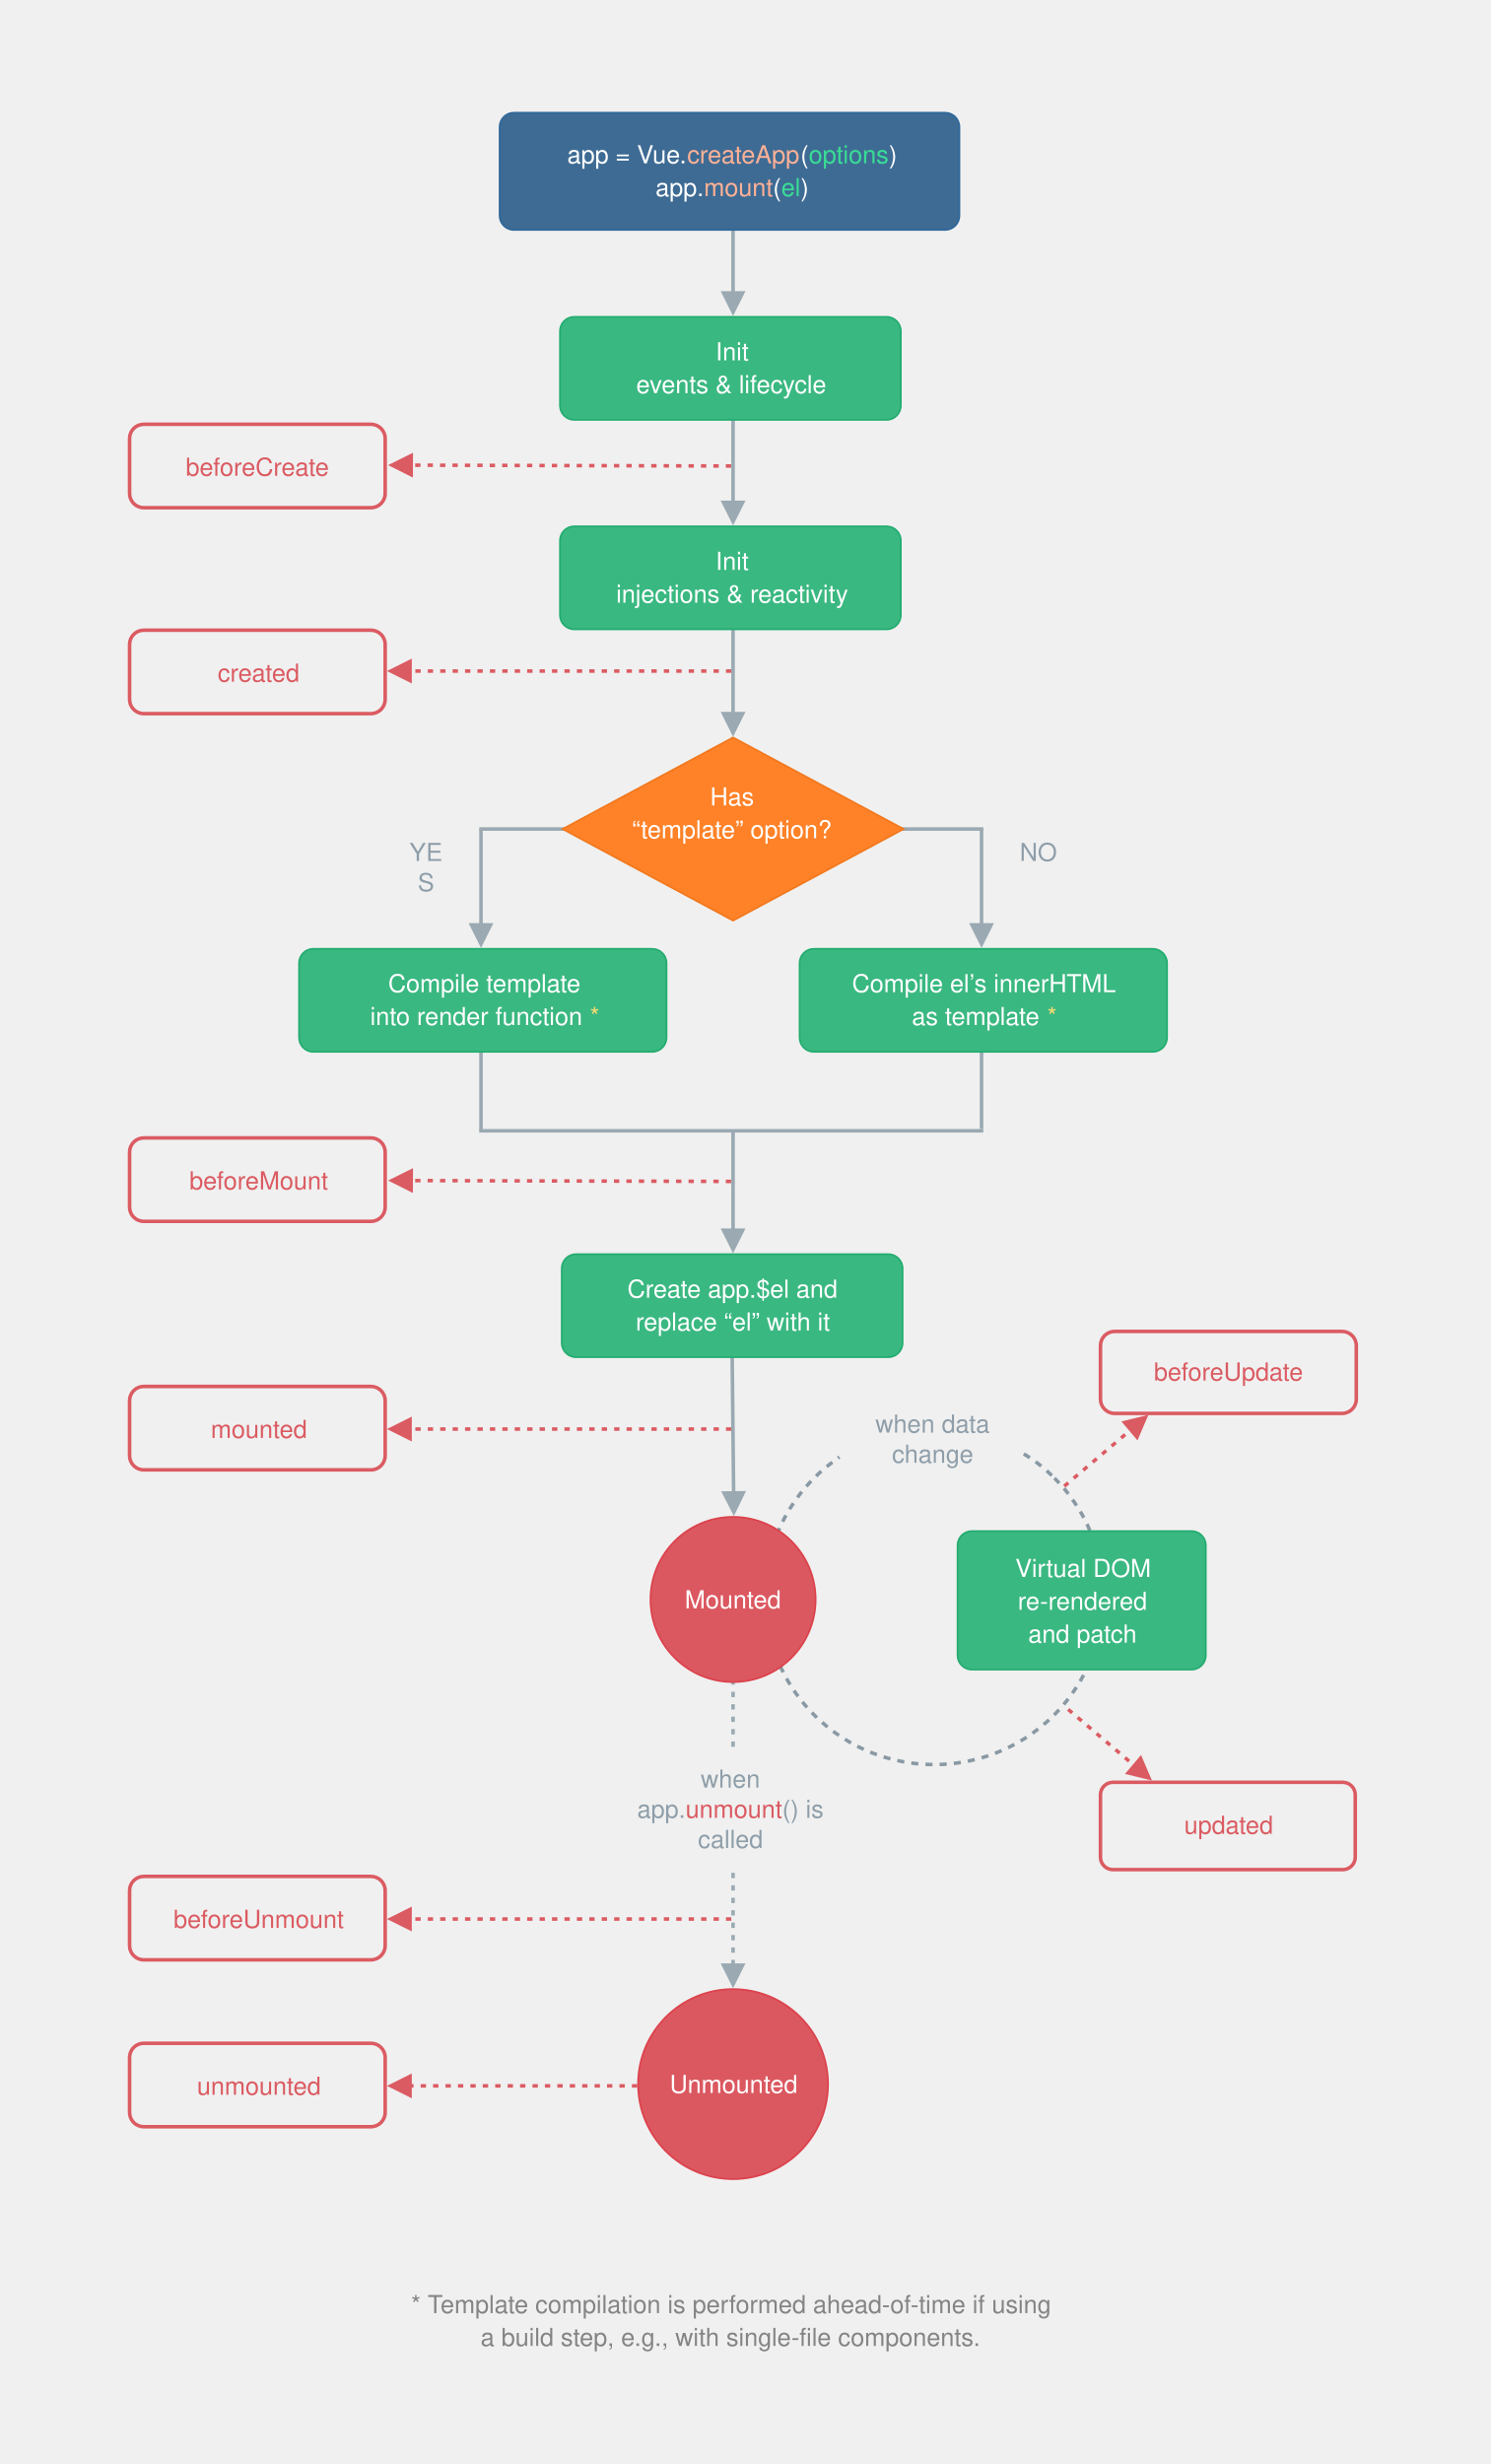
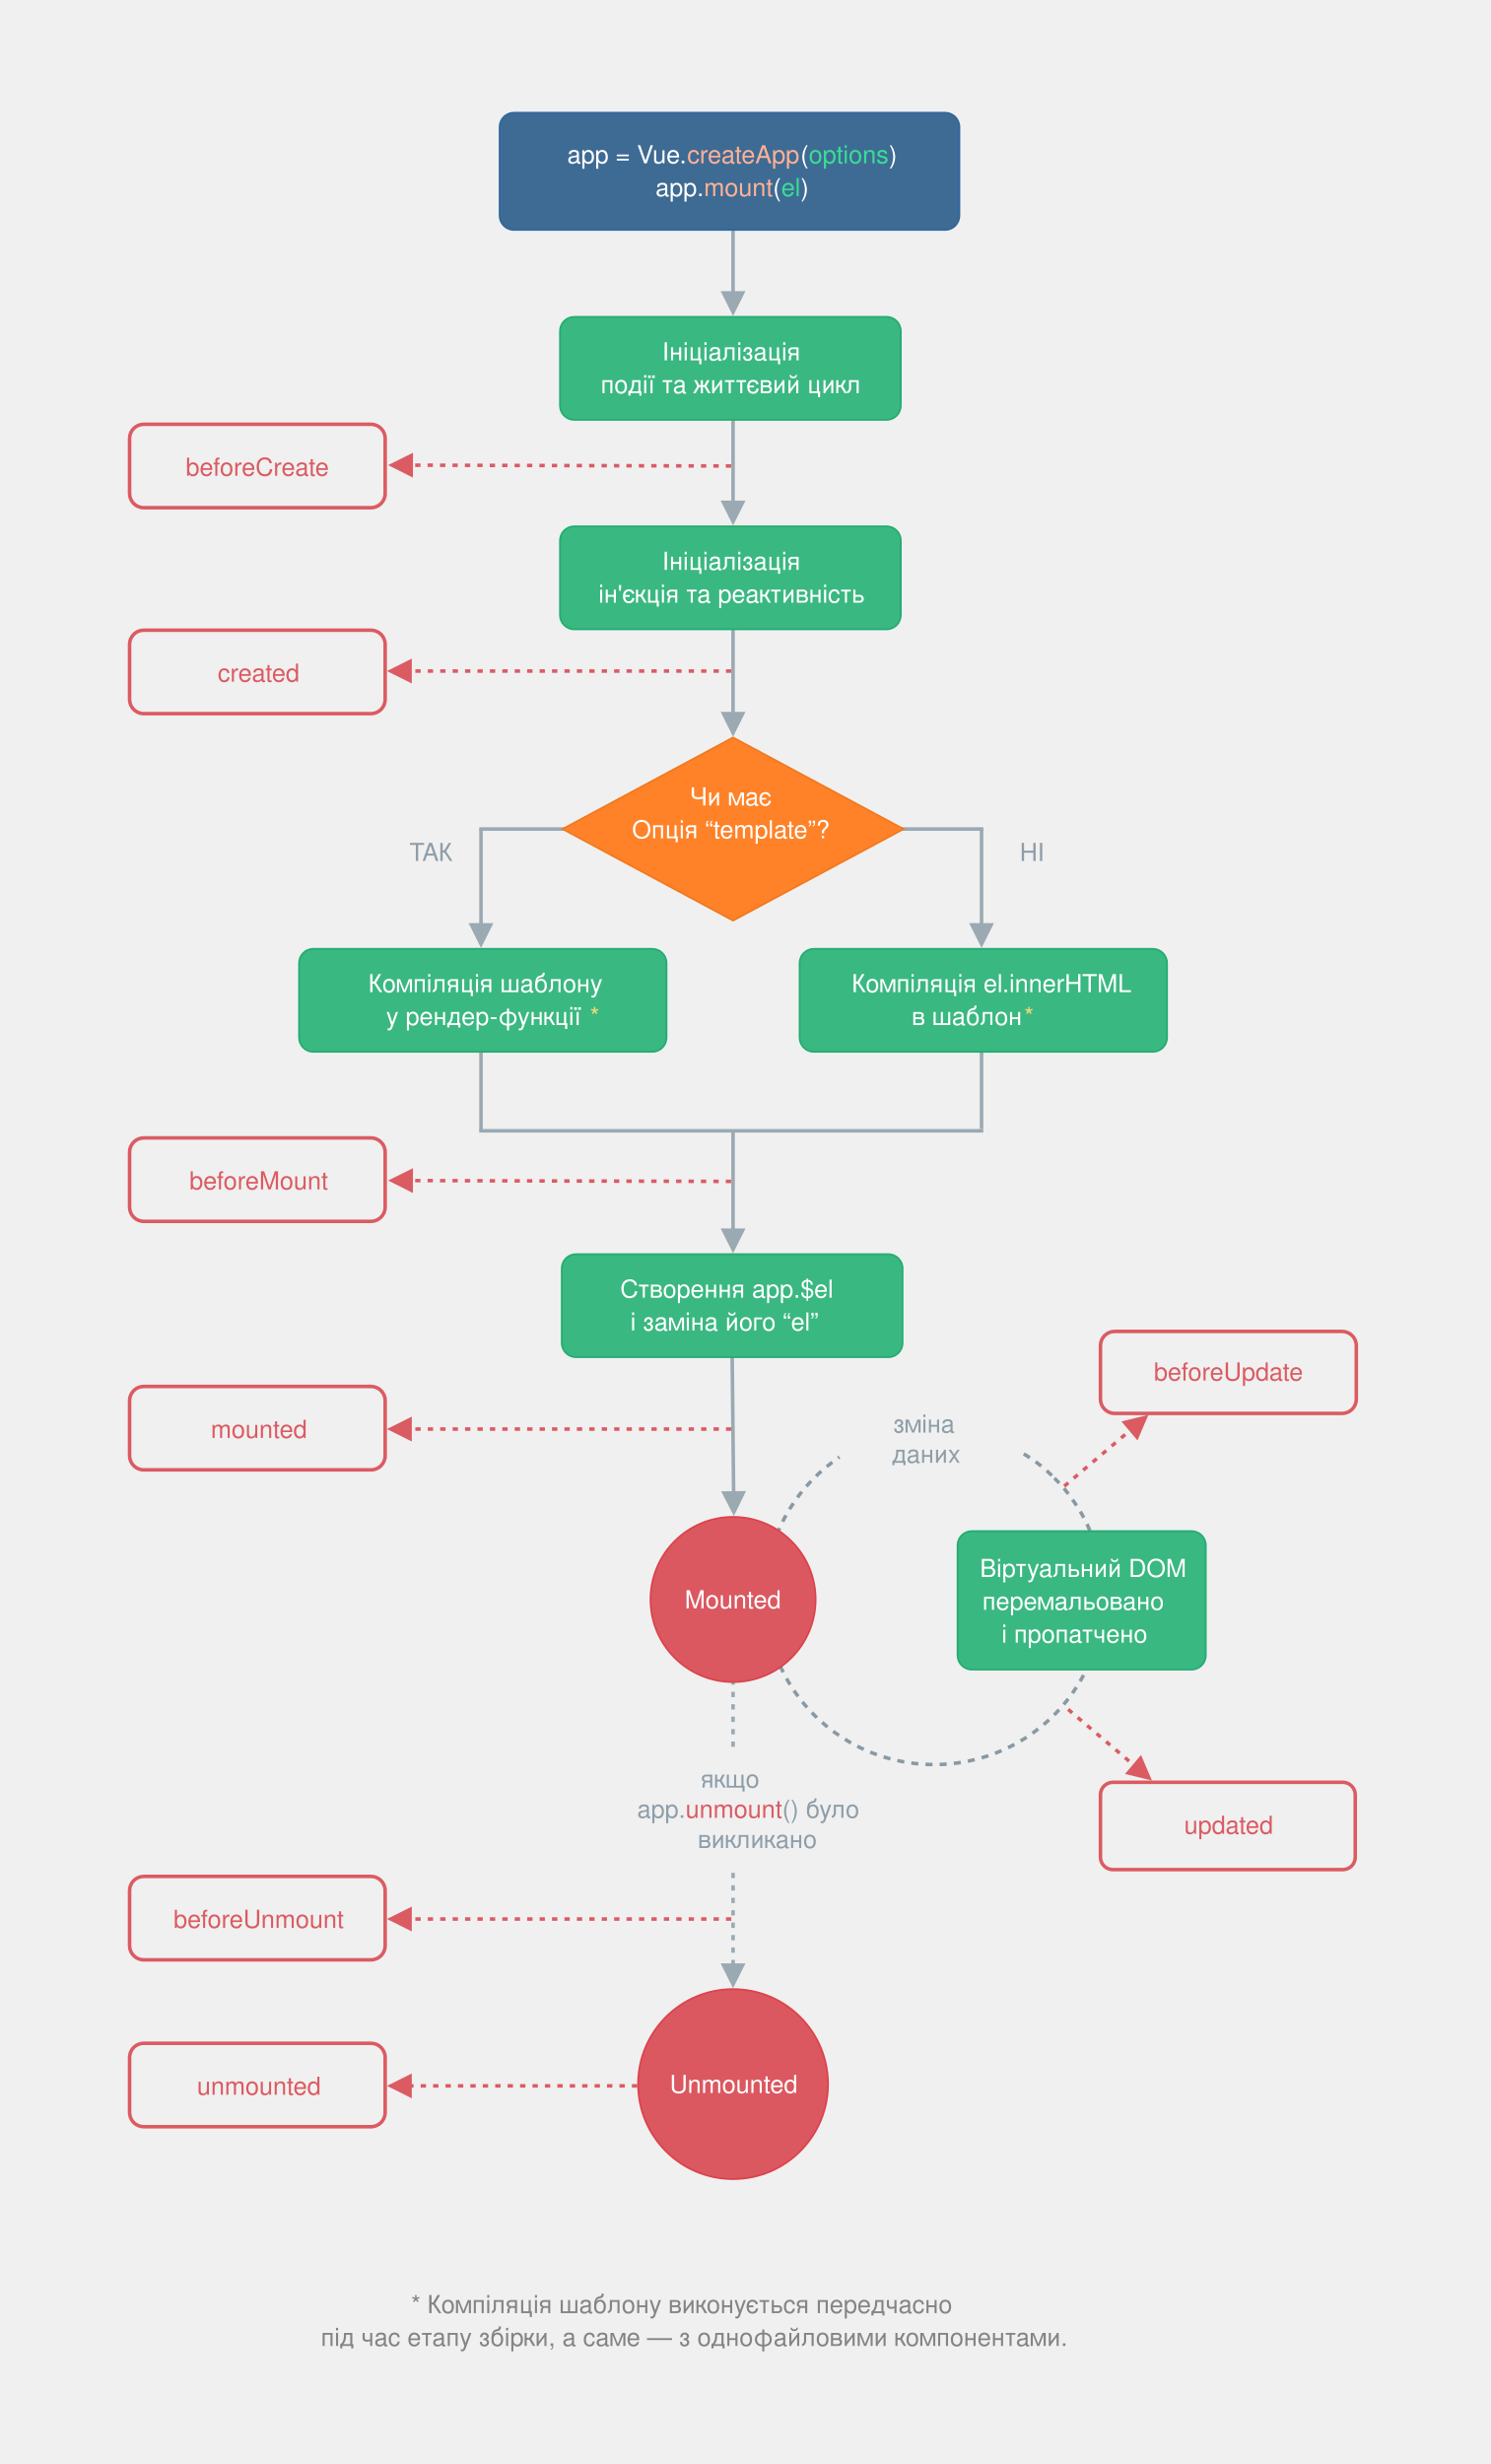
<svg xmlns="http://www.w3.org/2000/svg" width="840px" height="1388px" viewBox="0 0 840 1388" version="1.1">
  <g id="Lifecycle" stroke="none" stroke-width="1" fill="none" fill-rule="evenodd">
    <text id="*-Template-compilati" font-family="Helvetica" font-size="14" font-weight="normal" fill="#848484">
-       <tspan x="231.593" y="1303">* Template compilation is performed ahead-of-time if using</tspan>
-       <tspan x="270.756" y="1321.5">a build step, e.g., with single-file components.</tspan>
+       <tspan x="231.593" y="1303">* Компіляція шаблону виконується передчасно </tspan>
+       <tspan x="180.756" y="1321.5">під час етапу збірки, а саме — з однофайловими компонентами.</tspan>
    </text>
    <g id="beforeUnmount" transform="translate(72, 1056)">
      <path id="Line" d="M160,18 L160,32 L146,25 L160,18 Z M340,24 L340,26 L337,26 L337,24 L340,24 Z M333,24 L333,26 L330,26 L330,24 L333,24 Z M326,24 L326,26 L323,26 L323,24 L326,24 Z M319,24 L319,26 L316,26 L316,24 L319,24 Z M312,24 L312,26 L309,26 L309,24 L312,24 Z M305,24 L305,26 L302,26 L302,24 L305,24 Z M298,24 L298,26 L295,26 L295,24 L298,24 Z M291,24 L291,26 L288,26 L288,24 L291,24 Z M284,24 L284,26 L281,26 L281,24 L284,24 Z M277,24 L277,26 L274,26 L274,24 L277,24 Z M270,24 L270,26 L267,26 L267,24 L270,24 Z M263,24 L263,26 L260,26 L260,24 L263,24 Z M256,24 L256,26 L253,26 L253,24 L256,24 Z M249,24 L249,26 L246,26 L246,24 L249,24 Z M242,24 L242,26 L239,26 L239,24 L242,24 Z M235,24 L235,26 L232,26 L232,24 L235,24 Z M228,24 L228,26 L225,26 L225,24 L228,24 Z M221,24 L221,26 L218,26 L218,24 L221,24 Z M214,24 L214,26 L211,26 L211,24 L214,24 Z M207,24 L207,26 L204,26 L204,24 L207,24 Z M200,24 L200,26 L197,26 L197,24 L200,24 Z M193,24 L193,26 L190,26 L190,24 L193,24 Z M186,24 L186,26 L183,26 L183,24 L186,24 Z M179,24 L179,26 L176,26 L176,24 L179,24 Z M172,24 L172,26 L169,26 L169,24 L172,24 Z M165,24 L165,26 L162,26 L162,24 L165,24 Z" fill="#DB5B62" fill-rule="nonzero" />
      <rect id="Rectangle" stroke="#DB5B62" stroke-width="2" x="1" y="1" width="144" height="47" rx="8" />
      <text font-family="Helvetica" font-size="14" font-weight="normal" fill="#DB5B62">
        <tspan x="25.749" y="30">beforeUnmount</tspan>
      </text>
    </g>
    <g id="when-app.unmount()-is-called" transform="translate(355, 947)">
      <line x1="58" y1="0" x2="58" y2="40" id="Line" stroke="#9AA9B2" stroke-width="2" fill="#9AA9B2" stroke-linecap="square" stroke-dasharray="1,6" />
      <path id="Line" d="M59,157 L59,159 L65,159 L58,173 L51,159 L57,159 L57,157 L59,157 Z M59,150 L59,153 L57,153 L57,150 L59,150 Z M59,143 L59,146 L57,146 L57,143 L59,143 Z M59,136 L59,139 L57,139 L57,136 L59,136 Z M59,129 L59,132 L57,132 L57,129 L59,129 Z M59,122 L59,125 L57,125 L57,122 L59,122 Z M59,115 L59,118 L57,118 L57,115 L59,115 Z M59,108 L59,111 L57,111 L57,108 L59,108 Z" fill="#9AA9B2" fill-rule="nonzero" />
      <text id="when-app.unmount()-i" font-family="Helvetica" font-size="14" font-weight="normal">
-         <tspan x="39.766" y="60" fill="#8E9EA9">when </tspan>
+         <tspan x="39.766" y="60" fill="#8E9EA9">якщо </tspan>
        <tspan x="3.973" y="77" fill="#8E9EA9">app.</tspan>
        <tspan x="31.221" y="77" fill="#DB5B62">unmount</tspan>
-         <tspan x="85.703" y="77" fill="#8E9EA9">() is </tspan>
-         <tspan x="38.21" y="94" fill="#8E9EA9">called</tspan>
+         <tspan x="85.703" y="77" fill="#8E9EA9">() було </tspan>
+         <tspan x="38.21" y="94" fill="#8E9EA9">викликано</tspan>
      </text>
    </g>
    <g id="beforeCreate" transform="translate(72, 238)">
      <path id="Line" d="M160.676,17.036 L160.639,31.036 L146.657,24 L160.676,17.036 Z M336.907,23.495 L338.907,23.5 L339.907,23.503 L339.902,25.503 L338.902,25.5 L337.902,25.497 L336.902,25.495 L336.907,23.495 Z M329.907,23.477 L330.907,23.479 L331.907,23.482 L332.907,23.484 L332.902,25.484 L331.902,25.482 L330.902,25.479 L329.902,25.477 L329.907,23.477 Z M322.907,23.458 L323.907,23.461 L325.907,23.466 L325.902,25.466 L323.902,25.461 L322.902,25.458 L322.907,23.458 Z M315.907,23.44 L316.907,23.443 L317.907,23.445 L318.907,23.448 L318.902,25.448 L317.902,25.445 L316.902,25.443 L315.902,25.44 L315.907,23.44 Z M308.907,23.422 L310.907,23.427 L311.907,23.43 L311.902,25.43 L310.902,25.427 L308.902,25.422 L308.907,23.422 Z M301.907,23.404 L302.907,23.406 L303.907,23.409 L304.907,23.412 L304.902,25.412 L303.902,25.409 L302.902,25.406 L301.902,25.404 L301.907,23.404 Z M294.907,23.386 L295.907,23.388 L296.907,23.391 L297.907,23.393 L297.902,25.393 L296.902,25.391 L295.902,25.388 L294.902,25.386 L294.907,23.386 Z M287.907,23.367 L288.907,23.37 L290.907,23.375 L290.902,25.375 L288.902,25.37 L287.902,25.367 L287.907,23.367 Z M280.907,23.349 L281.907,23.352 L282.907,23.354 L283.907,23.357 L283.902,25.357 L282.902,25.354 L281.902,25.352 L280.902,25.349 L280.907,23.349 Z M273.907,23.331 L275.907,23.336 L276.907,23.339 L276.902,25.339 L275.902,25.336 L273.902,25.331 L273.907,23.331 Z M266.907,23.313 L267.907,23.315 L268.907,23.318 L269.907,23.321 L269.902,25.321 L268.902,25.318 L267.902,25.315 L266.902,25.313 L266.907,23.313 Z M259.907,23.295 L260.907,23.297 L261.907,23.3 L262.907,23.302 L262.902,25.302 L261.902,25.3 L260.902,25.297 L259.902,25.295 L259.907,23.295 Z M252.907,23.276 L253.907,23.279 L255.907,23.284 L255.902,25.284 L253.902,25.279 L252.902,25.276 L252.907,23.276 Z M245.907,23.258 L246.907,23.261 L247.907,23.263 L248.907,23.266 L248.902,25.266 L247.902,25.263 L246.902,25.261 L245.902,25.258 L245.907,23.258 Z M238.907,23.24 L240.907,23.245 L241.907,23.248 L241.902,25.248 L240.902,25.245 L238.902,25.24 L238.907,23.24 Z M231.907,23.222 L232.907,23.224 L233.907,23.227 L234.907,23.23 L234.902,25.23 L233.902,25.227 L232.902,25.224 L231.902,25.222 L231.907,23.222 Z M224.907,23.204 L225.907,23.206 L226.907,23.209 L227.907,23.211 L227.902,25.211 L226.902,25.209 L225.902,25.206 L224.902,25.204 L224.907,23.204 Z M217.907,23.185 L218.907,23.188 L220.907,23.193 L220.902,25.193 L218.902,25.188 L217.902,25.185 L217.907,23.185 Z M210.907,23.167 L211.907,23.17 L212.907,23.172 L213.907,23.175 L213.902,25.175 L212.902,25.172 L211.902,25.17 L210.902,25.167 L210.907,23.167 Z M203.907,23.149 L205.907,23.154 L206.907,23.157 L206.902,25.157 L205.902,25.154 L203.902,25.149 L203.907,23.149 Z M196.907,23.131 L197.907,23.133 L198.907,23.136 L199.907,23.138 L199.902,25.138 L198.902,25.136 L197.902,25.133 L196.902,25.131 L196.907,23.131 Z M189.907,23.112 L190.907,23.115 L191.907,23.118 L192.907,23.12 L192.902,25.12 L191.902,25.118 L190.902,25.115 L189.902,25.112 L189.907,23.112 Z M182.907,23.094 L183.907,23.097 L185.907,23.102 L185.902,25.102 L183.902,25.097 L182.902,25.094 L182.907,23.094 Z M175.908,23.076 L176.908,23.079 L177.908,23.081 L178.908,23.084 L178.902,25.084 L177.902,25.081 L176.902,25.079 L175.902,25.076 L175.908,23.076 Z M168.908,23.058 L170.908,23.063 L171.908,23.066 L171.902,25.066 L170.902,25.063 L168.902,25.058 L168.908,23.058 Z M161.908,23.04 L162.908,23.042 L163.908,23.045 L164.908,23.047 L164.902,25.047 L163.902,25.045 L162.902,25.042 L161.902,25.04 L161.908,23.04 Z" fill="#DB5B62" fill-rule="nonzero" />
      <rect id="Rectangle" stroke="#DB5B62" stroke-width="2" x="1" y="1" width="144" height="47" rx="8" />
      <text font-family="Helvetica" font-size="14" font-weight="normal" fill="#DB5B62">
        <tspan x="32.642" y="30">beforeCreate</tspan>
      </text>
    </g>
    <g id="createApp" transform="translate(282, 64)">
      <path id="Line" d="M132,65 L132,100 L138,100 L131,114 L124,100 L130,100 L130,65 L132,65 Z" fill="#9AA9B2" fill-rule="nonzero" />
      <rect id="Rectangle" stroke="#2F679A" fill="#3E6B94" x="-0.5" y="-0.5" width="259" height="66" rx="8" />
      <text id="app-=-Vue.createApp(" font-family="Helvetica" font-size="14" font-weight="normal">
        <tspan x="37.555" y="28" fill="#FFFFFF">app = Vue.</tspan>
        <tspan x="105.156" y="28" fill="#FFB196">createApp</tspan>
        <tspan x="168.976" y="28" fill="#FFFFFF">(</tspan>
        <tspan x="173.638" y="28" fill="#39DD95">options</tspan>
        <tspan x="218.783" y="28" fill="#FFFFFF">)</tspan>
        <tspan x="87.311" y="46.5" fill="#FFFFFF">app.</tspan>
        <tspan x="114.559" y="46.5" fill="#FFB196">mount</tspan>
        <tspan x="153.469" y="46.5" fill="#FFFFFF">(</tspan>
        <tspan x="158.131" y="46.5" fill="#39DD95">el</tspan>
        <tspan x="169.027" y="46.5" fill="#FFFFFF">)</tspan>
      </text>
    </g>
    <g id="&quot;Has-template&quot;-switch" transform="translate(169, 416)">
      <path id="Line" d="M103,51 L103,104 L109,104 L102,118 L95,104 L101,104 L101,51 L103,51 Z" fill="#9AA9B2" fill-rule="nonzero" />
      <path id="Line" d="M385,51 L385,104 L391,104 L384,118 L377,104 L383,104 L383,51 L385,51 Z" fill="#9AA9B2" fill-rule="nonzero" />
      <path d="M384.025,51.004 L102.025,51.004" id="Line-2" stroke="#9AA9B2" stroke-width="2" fill="#9AA9B2" stroke-linecap="square" />
      <g id="Group-3" transform="translate(243, 233) scale(1, -1) translate(-243, -233) translate(101, 176)" fill="#9AA9B2">
        <line x1="1" y1="70" x2="1" y2="113" id="Line" stroke="#9AA9B2" stroke-width="2" stroke-linecap="square" />
        <line x1="283" y1="71" x2="283" y2="113" id="Line" stroke="#9AA9B2" stroke-width="2" stroke-linecap="square" />
        <path id="Line" d="M143,0 L150,14 L144,14 L144,69 L142,69 L142,14 L136,14 L143,0 Z" fill-rule="nonzero" />
        <line x1="143.174" y1="-71.483" x2="141.101" y2="210.51" id="Line" stroke="#9AA9B2" stroke-width="2" stroke-linecap="square" transform="translate(142.3273, 69.18747) rotate(89.57872) translate(-142.3273, -69.18747) " />
      </g>
      <g id="Compile-template" transform="translate(0, 119)">
        <rect id="Rectangle" stroke="#23AC70" fill="#3AB881" x="-0.5" y="-0.5" width="207" height="58" rx="8" />
        <text id="Compile-template-int" font-family="Helvetica" font-size="14" font-weight="normal">
-           <tspan x="49.695" y="23.918" fill="#FFFFFF">Compile template</tspan>
-           <tspan x="39.568" y="42.418" fill="#FFFFFF">into render function </tspan>
+           <tspan x="38.695" y="23.918" fill="#FFFFFF">Компіляція шаблону</tspan>
+           <tspan x="48.568" y="42.418" fill="#FFFFFF">у рендер-функції </tspan>
          <tspan x="163.312" y="42.418" fill="#F6DA72">*</tspan>
        </text>
      </g>
      <g id="Compile-el's-outerHTML" transform="translate(282, 119)">
        <rect id="Rectangle" stroke="#23AC70" fill="#3AB881" x="-0.5" y="-0.5" width="207" height="58" rx="8" />
        <text id="Compile-el’s-innerHT" font-family="Helvetica" font-size="14" font-weight="normal">
-           <tspan x="29.016" y="23.918" fill="#FFFFFF">Compile el’s innerHTML</tspan>
-           <tspan x="62.727" y="42.418" fill="#FFFFFF">as template </tspan>
-           <tspan x="138.989" y="42.418" fill="#F6DA72">*</tspan>
+           <tspan x="29.016" y="23.918" fill="#FFFFFF">Компіляція el.innerHTML </tspan>
+           <tspan x="62.727" y="42.418" fill="#FFFFFF">в шаблон </tspan>
+           <tspan x="125.989" y="42.418" fill="#F6DA72">*</tspan>
        </text>
      </g>
      <g id="Has-template-option" transform="translate(149, 0)">
        <path d="M95,-0.567 L191.057,51 L95,102.567 L-1.057,51 L95,-0.567 Z" id="Path" stroke="#F2781E" fill="#FF8228" />
        <text id="Has-“template”-optio" font-family="Helvetica" font-size="14" font-weight="normal" fill="#FFFFFF">
-           <tspan x="82.052" y="37.727">Has</tspan>
-           <tspan x="38.08" y="56.227">“template” option?</tspan>
+           <tspan x="71.052" y="37.727">Чи має</tspan>
+           <tspan x="38.08" y="56.227">Опція “template”?</tspan>
        </text>
      </g>
      <text id="YES" font-family="Helvetica" font-size="14" font-weight="normal" fill="#8E9EA9">
-         <tspan x="61.662" y="69">YE</tspan>
-         <tspan x="66.331" y="86">S</tspan>
+         <tspan x="61.662" y="69">ТАК</tspan>
      </text>
      <text id="NO" font-family="Helvetica" font-size="14" font-weight="normal" fill="#8E9EA9">
-         <tspan x="405.5" y="69">NO</tspan>
+         <tspan x="405.5" y="69">НІ</tspan>
      </text>
    </g>
    <g id="created" transform="translate(72, 354)">
      <path id="Line" d="M160,17 L160,31 L146,24 L160,17 Z M340,23 L340,25 L337,25 L337,23 L340,23 Z M333,23 L333,25 L330,25 L330,23 L333,23 Z M326,23 L326,25 L323,25 L323,23 L326,23 Z M319,23 L319,25 L316,25 L316,23 L319,23 Z M312,23 L312,25 L309,25 L309,23 L312,23 Z M305,23 L305,25 L302,25 L302,23 L305,23 Z M298,23 L298,25 L295,25 L295,23 L298,23 Z M291,23 L291,25 L288,25 L288,23 L291,23 Z M284,23 L284,25 L281,25 L281,23 L284,23 Z M277,23 L277,25 L274,25 L274,23 L277,23 Z M270,23 L270,25 L267,25 L267,23 L270,23 Z M263,23 L263,25 L260,25 L260,23 L263,23 Z M256,23 L256,25 L253,25 L253,23 L256,23 Z M249,23 L249,25 L246,25 L246,23 L249,23 Z M242,23 L242,25 L239,25 L239,23 L242,23 Z M235,23 L235,25 L232,25 L232,23 L235,23 Z M228,23 L228,25 L225,25 L225,23 L228,23 Z M221,23 L221,25 L218,25 L218,23 L221,23 Z M214,23 L214,25 L211,25 L211,23 L214,23 Z M207,23 L207,25 L204,25 L204,23 L207,23 Z M200,23 L200,25 L197,25 L197,23 L200,23 Z M193,23 L193,25 L190,25 L190,23 L193,23 Z M186,23 L186,25 L183,25 L183,23 L186,23 Z M179,23 L179,25 L176,25 L176,23 L179,23 Z M172,23 L172,25 L169,25 L169,23 L172,23 Z M165,23 L165,25 L162,25 L162,23 L165,23 Z" fill="#DB5B62" fill-rule="nonzero" />
      <rect id="Rectangle" stroke="#DB5B62" stroke-width="2" x="1" y="1" width="144" height="47" rx="8" />
      <text font-family="Helvetica" font-size="14" font-weight="normal" fill="#DB5B62">
        <tspan x="50.652" y="30">created</tspan>
      </text>
    </g>
    <g id="beforeMount" transform="translate(72, 640)">
      <path id="Line" d="M160.676,18.036 L160.639,32.036 L146.657,25 L160.676,18.036 Z M336.907,24.495 L338.907,24.5 L339.907,24.503 L339.902,26.503 L338.902,26.5 L337.902,26.497 L336.902,26.495 L336.907,24.495 Z M329.907,24.477 L330.907,24.479 L331.907,24.482 L332.907,24.484 L332.902,26.484 L331.902,26.482 L330.902,26.479 L329.902,26.477 L329.907,24.477 Z M322.907,24.458 L323.907,24.461 L325.907,24.466 L325.902,26.466 L323.902,26.461 L322.902,26.458 L322.907,24.458 Z M315.907,24.44 L316.907,24.443 L317.907,24.445 L318.907,24.448 L318.902,26.448 L317.902,26.445 L316.902,26.443 L315.902,26.44 L315.907,24.44 Z M308.907,24.422 L310.907,24.427 L311.907,24.43 L311.902,26.43 L310.902,26.427 L308.902,26.422 L308.907,24.422 Z M301.907,24.404 L302.907,24.406 L303.907,24.409 L304.907,24.412 L304.902,26.412 L303.902,26.409 L302.902,26.406 L301.902,26.404 L301.907,24.404 Z M294.907,24.386 L295.907,24.388 L296.907,24.391 L297.907,24.393 L297.902,26.393 L296.902,26.391 L295.902,26.388 L294.902,26.386 L294.907,24.386 Z M287.907,24.367 L288.907,24.37 L290.907,24.375 L290.902,26.375 L288.902,26.37 L287.902,26.367 L287.907,24.367 Z M280.907,24.349 L281.907,24.352 L282.907,24.354 L283.907,24.357 L283.902,26.357 L282.902,26.354 L281.902,26.352 L280.902,26.349 L280.907,24.349 Z M273.907,24.331 L275.907,24.336 L276.907,24.339 L276.902,26.339 L275.902,26.336 L273.902,26.331 L273.907,24.331 Z M266.907,24.313 L267.907,24.315 L268.907,24.318 L269.907,24.321 L269.902,26.321 L268.902,26.318 L267.902,26.315 L266.902,26.313 L266.907,24.313 Z M259.907,24.295 L260.907,24.297 L261.907,24.3 L262.907,24.302 L262.902,26.302 L261.902,26.3 L260.902,26.297 L259.902,26.295 L259.907,24.295 Z M252.907,24.276 L253.907,24.279 L255.907,24.284 L255.902,26.284 L253.902,26.279 L252.902,26.276 L252.907,24.276 Z M245.907,24.258 L246.907,24.261 L247.907,24.263 L248.907,24.266 L248.902,26.266 L247.902,26.263 L246.902,26.261 L245.902,26.258 L245.907,24.258 Z M238.907,24.24 L240.907,24.245 L241.907,24.248 L241.902,26.248 L240.902,26.245 L238.902,26.24 L238.907,24.24 Z M231.907,24.222 L232.907,24.224 L233.907,24.227 L234.907,24.23 L234.902,26.23 L233.902,26.227 L232.902,26.224 L231.902,26.222 L231.907,24.222 Z M224.907,24.204 L225.907,24.206 L226.907,24.209 L227.907,24.211 L227.902,26.211 L226.902,26.209 L225.902,26.206 L224.902,26.204 L224.907,24.204 Z M217.907,24.185 L218.907,24.188 L220.907,24.193 L220.902,26.193 L218.902,26.188 L217.902,26.185 L217.907,24.185 Z M210.907,24.167 L211.907,24.17 L212.907,24.172 L213.907,24.175 L213.902,26.175 L212.902,26.172 L211.902,26.17 L210.902,26.167 L210.907,24.167 Z M203.907,24.149 L205.907,24.154 L206.907,24.157 L206.902,26.157 L205.902,26.154 L203.902,26.149 L203.907,24.149 Z M196.907,24.131 L197.907,24.133 L198.907,24.136 L199.907,24.138 L199.902,26.138 L198.902,26.136 L197.902,26.133 L196.902,26.131 L196.907,24.131 Z M189.907,24.112 L190.907,24.115 L191.907,24.118 L192.907,24.12 L192.902,26.12 L191.902,26.118 L190.902,26.115 L189.902,26.112 L189.907,24.112 Z M182.907,24.094 L183.907,24.097 L185.907,24.102 L185.902,26.102 L183.902,26.097 L182.902,26.094 L182.907,24.094 Z M175.908,24.076 L176.908,24.079 L177.908,24.081 L178.908,24.084 L178.902,26.084 L177.902,26.081 L176.902,26.079 L175.902,26.076 L175.908,24.076 Z M168.908,24.058 L170.908,24.063 L171.908,24.066 L171.902,26.066 L170.902,26.063 L168.902,26.058 L168.908,24.058 Z M161.908,24.04 L162.908,24.042 L163.908,24.045 L164.908,24.047 L164.902,26.047 L163.902,26.045 L162.902,26.042 L161.902,26.04 L161.908,24.04 Z" fill="#DB5B62" fill-rule="nonzero" />
      <rect id="Rectangle" stroke="#DB5B62" stroke-width="2" x="1" y="1" width="144" height="47" rx="8" />
      <text font-family="Helvetica" font-size="14" font-weight="normal" fill="#DB5B62">
        <tspan x="34.697" y="30">beforeMount</tspan>
      </text>
    </g>
    <g id="mounted" transform="translate(72, 780)">
      <path id="Line" d="M160,18 L160,32 L146,25 L160,18 Z M340,24 L340,26 L337,26 L337,24 L340,24 Z M333,24 L333,26 L330,26 L330,24 L333,24 Z M326,24 L326,26 L323,26 L323,24 L326,24 Z M319,24 L319,26 L316,26 L316,24 L319,24 Z M312,24 L312,26 L309,26 L309,24 L312,24 Z M305,24 L305,26 L302,26 L302,24 L305,24 Z M298,24 L298,26 L295,26 L295,24 L298,24 Z M291,24 L291,26 L288,26 L288,24 L291,24 Z M284,24 L284,26 L281,26 L281,24 L284,24 Z M277,24 L277,26 L274,26 L274,24 L277,24 Z M270,24 L270,26 L267,26 L267,24 L270,24 Z M263,24 L263,26 L260,26 L260,24 L263,24 Z M256,24 L256,26 L253,26 L253,24 L256,24 Z M249,24 L249,26 L246,26 L246,24 L249,24 Z M242,24 L242,26 L239,26 L239,24 L242,24 Z M235,24 L235,26 L232,26 L232,24 L235,24 Z M228,24 L228,26 L225,26 L225,24 L228,24 Z M221,24 L221,26 L218,26 L218,24 L221,24 Z M214,24 L214,26 L211,26 L211,24 L214,24 Z M207,24 L207,26 L204,26 L204,24 L207,24 Z M200,24 L200,26 L197,26 L197,24 L200,24 Z M193,24 L193,26 L190,26 L190,24 L193,24 Z M186,24 L186,26 L183,26 L183,24 L186,24 Z M179,24 L179,26 L176,26 L176,24 L179,24 Z M172,24 L172,26 L169,26 L169,24 L172,24 Z M165,24 L165,26 L162,26 L162,24 L165,24 Z" fill="#DB5B62" fill-rule="nonzero" />
      <rect id="Rectangle" stroke="#DB5B62" stroke-width="2" x="1" y="1" width="144" height="47" rx="8" />
      <text font-family="Helvetica" font-size="14" font-weight="normal" fill="#DB5B62">
        <tspan x="46.759" y="30">mounted</tspan>
      </text>
    </g>
    <g id="unmounted" transform="translate(72, 1150)">
      <path id="Line" d="M160,18 L160,24 L161,24 L161,26 L160,26 L160,32 L146,25 L160,18 Z M287,24 L287,26 L284,26 L284,24 L287,24 Z M280,24 L280,26 L277,26 L277,24 L280,24 Z M273,24 L273,26 L270,26 L270,24 L273,24 Z M266,24 L266,26 L263,26 L263,24 L266,24 Z M259,24 L259,26 L256,26 L256,24 L259,24 Z M252,24 L252,26 L249,26 L249,24 L252,24 Z M245,24 L245,26 L242,26 L242,24 L245,24 Z M238,24 L238,26 L235,26 L235,24 L238,24 Z M231,24 L231,26 L228,26 L228,24 L231,24 Z M224,24 L224,26 L221,26 L221,24 L224,24 Z M217,24 L217,26 L214,26 L214,24 L217,24 Z M210,24 L210,26 L207,26 L207,24 L210,24 Z M203,24 L203,26 L200,26 L200,24 L203,24 Z M196,24 L196,26 L193,26 L193,24 L196,24 Z M189,24 L189,26 L186,26 L186,24 L189,24 Z M182,24 L182,26 L179,26 L179,24 L182,24 Z M175,24 L175,26 L172,26 L172,24 L175,24 Z M168,24 L168,26 L165,26 L165,24 L168,24 Z" fill="#DB5B62" fill-rule="nonzero" />
      <rect id="Rectangle" stroke="#DB5B62" stroke-width="2" x="1" y="1" width="144" height="47" rx="8" />
      <text font-family="Helvetica" font-size="14" font-weight="normal" fill="#DB5B62">
        <tspan x="38.973" y="30">unmounted</tspan>
      </text>
    </g>
    <g id="Data-change-events" transform="translate(431, 749)">
      <g id="beforeUpdate" transform="translate(168, 0)">
        <path id="Line" d="M2.23,85.505 L3.524,87.03 L2.761,87.677 L1.236,88.97 L-0.058,87.445 L0.705,86.798 L2.23,85.505 Z M7.569,80.977 L8.862,82.502 L8.1,83.149 L7.337,83.796 L6.574,84.443 L5.281,82.917 L6.806,81.624 L7.569,80.977 Z M12.908,76.45 L14.201,77.975 L12.676,79.268 L11.913,79.915 L10.62,78.39 L11.382,77.743 L12.145,77.096 L12.908,76.45 Z M18.246,71.922 L19.54,73.447 L18.777,74.094 L18.014,74.741 L17.252,75.388 L15.958,73.862 L16.721,73.216 L18.246,71.922 Z M23.585,67.394 L24.878,68.92 L24.116,69.567 L23.353,70.213 L22.59,70.86 L21.297,69.335 L22.06,68.688 L22.822,68.041 L23.585,67.394 Z M28.924,62.867 L30.217,64.392 L29.454,65.039 L28.692,65.686 L27.929,66.333 L26.636,64.807 L27.398,64.16 L28.161,63.514 L28.924,62.867 Z M48,48 L41.85,62.394 L32.795,51.716 L48,48 Z M34.262,58.339 L35.556,59.865 L34.793,60.511 L33.268,61.805 L31.974,60.28 L32.737,59.633 L33.5,58.986 L34.262,58.339 Z" fill="#DB5B62" fill-rule="nonzero" />
        <rect id="Rectangle" stroke="#DB5B62" stroke-width="2" x="21" y="1" width="144.127" height="46.184" rx="8" />
        <text font-family="Helvetica" font-size="14" font-weight="normal" fill="#DB5B62">
          <tspan x="51.101" y="28.678">beforeUpdate</tspan>
        </text>
      </g>
      <g id="updated" transform="translate(171, 214)">
        <path id="Line-3" d="M40.859,25.602 L47,40 L31.797,36.274 L40.859,25.602 Z M32.482,26.361 L33.245,27.008 L34.007,27.655 L34.769,28.303 L33.475,29.827 L32.712,29.18 L31.95,28.533 L31.188,27.885 L32.482,26.361 Z M27.147,21.83 L27.909,22.477 L28.671,23.125 L29.433,23.772 L28.139,25.296 L27.377,24.649 L26.614,24.002 L25.852,23.355 L27.147,21.83 Z M21.811,17.299 L22.573,17.947 L23.335,18.594 L24.097,19.241 L22.803,20.766 L21.278,19.471 L20.516,18.824 L21.811,17.299 Z M16.475,12.768 L17.237,13.416 L17.999,14.063 L18.762,14.71 L17.467,16.235 L16.705,15.588 L15.18,14.293 L16.475,12.768 Z M11.139,8.238 L11.901,8.885 L12.663,9.532 L13.426,10.179 L12.131,11.704 L11.369,11.057 L9.844,9.762 L11.139,8.238 Z M5.803,3.707 L6.565,4.354 L8.09,5.649 L6.795,7.173 L6.033,6.526 L5.271,5.879 L4.508,5.231 L5.803,3.707 Z M0.467,-0.824 L1.229,-0.177 L1.992,0.471 L2.754,1.118 L1.459,2.642 L0.697,1.995 L-0.065,1.348 L-0.827,0.701 L0.467,-0.824 Z" fill="#DB5B62" fill-rule="nonzero" />
        <path d="M154.536,41 C156.469,41 158.219,41.784 159.485,43.05 C160.752,44.317 161.536,46.067 161.536,48 L161.536,48 L161.536,83.184 C161.536,85.117 160.752,86.867 159.485,88.134 C158.219,89.401 156.469,90.184 154.536,90.184 L154.536,90.184 L25,90.184 C23.067,90.184 21.317,89.401 20.05,88.134 C18.784,86.867 18,85.117 18,83.184 L18,83.184 L18,48 C18,46.067 18.784,44.317 20.05,43.05 C21.317,41.784 23.067,41 25,41 L25,41 Z" id="Rectangle" stroke="#DB5B62" stroke-width="2" />
        <text font-family="Helvetica" font-size="14" font-weight="normal" fill="#DB5B62">
          <tspan x="65.132" y="70">updated</tspan>
        </text>
      </g>
      <path d="M145.785,70 C152.467,73.957 158.495,78.832 163.796,84.411 L163.092,83.675 C167.449,87.934 171.294,92.653 174.613,97.722 C185.307,113.181 190.366,132.026 189.979,151.003 C190.049,168.049 185.666,185.257 176.097,200.476 C168.412,212.698 158.38,222.576 146.945,229.894 L145.875,230.569 L145.182,230.995 C140.292,233.986 135.183,236.499 129.925,238.533 L128.95,238.906 L128.67,239.009 C119.874,242.284 110.749,244.195 101.596,244.79 L101.338,244.804 L100.975,244.828 L100.019,244.879 L99.31,244.911 C98.483,244.948 97.654,244.972 96.825,244.986 C86.339,245.164 75.752,243.624 65.507,240.265 C60.186,238.529 54.985,236.313 49.97,233.615 L49.712,233.474 C49.401,233.307 49.091,233.136 48.782,232.964 L47.792,232.407 L47.601,232.295 C41.437,228.762 35.62,224.506 30.286,219.55 C24.588,214.279 19.651,208.411 15.511,202.106 C12.143,196.993 9.321,191.62 7.048,186.071 L6.669,185.136 L6.556,184.847 C2.361,174.232 0.211,163.109 0.017,152.018 C-0.166,142.464 1.102,132.825 3.902,123.438 L4.292,122.162 C5.954,116.841 8.1,111.633 10.734,106.606 L10.961,106.178 C11.1,105.913 11.242,105.649 11.385,105.386 C17.807,93.517 26.886,82.837 38.474,74.286 L39.286,73.693 L41.905,71.757" id="Path" stroke="#8999A4" stroke-width="2" stroke-dasharray="4" />
      <g id="Virtual-DOM-re-rendered" transform="translate(88, 114)">
        <rect id="Rectangle" stroke="#23AC70" fill="#3AB881" x="20.5" y="-0.5" width="139.833" height="78" rx="8" />
        <text id="Virtual-DOM-re-rende" font-family="Helvetica" font-size="14" font-weight="normal" fill="#FFFFFF">
-           <tspan x="53.006" y="25.333">Virtual DOM</tspan>
-           <tspan x="54.424" y="43.833">re-rendered</tspan>
-           <tspan x="60.252" y="62.333">and patch</tspan>
+           <tspan x="33.006" y="25.333">Віртуальний DOM</tspan>
+           <tspan x="34.424" y="43.833">перемальовано</tspan>
+           <tspan x="45.252" y="62.333">і пропатчено</tspan>
        </text>
      </g>
      <text id="when-data-change" font-family="Helvetica" font-size="14" font-weight="normal" fill="#8E9EA9">
-         <tspan x="62.197" y="58">when data </tspan>
-         <tspan x="71.535" y="75">change</tspan>
+         <tspan x="72.197" y="58">зміна </tspan>
+         <tspan x="71.535" y="75">даних</tspan>
      </text>
    </g>
    <g id="Init-events" transform="translate(316, 179)">
      <path id="Line" d="M98,57 L98,103 L104,103 L97,117 L90,103 L96,103 L96,57 L98,57 Z" fill="#9AA9B2" fill-rule="nonzero" />
      <rect id="Rectangle" stroke="#23AC70" fill="#3AB881" x="-0.5" y="-0.5" width="192" height="58" rx="8" />
      <text id="Init-events-&amp;-lifecy" font-family="Helvetica" font-size="14" font-weight="normal" fill="#FFFFFF">
-         <tspan x="87.162" y="24">Init </tspan>
-         <tspan x="42.421" y="42.5">events &amp; lifecycle</tspan>
+         <tspan x="57.162" y="24">Ініціалізація </tspan>
+         <tspan x="22.421" y="42.5">події та життєвий цикл</tspan>
      </text>
    </g>
    <g id="Init-injections" transform="translate(316, 297)">
      <path id="Line" d="M98,57 L98,104 L104,104 L97,118 L90,104 L96,104 L96,57 L98,57 Z" fill="#9AA9B2" fill-rule="nonzero" />
      <rect id="Rectangle" stroke="#23AC70" fill="#3AB881" x="-0.5" y="-0.5" width="192" height="58" rx="8" />
      <text id="Init-injections-&amp;-re" font-family="Helvetica" font-size="14" font-weight="normal" fill="#FFFFFF">
-         <tspan x="87.162" y="24">Init </tspan>
-         <tspan x="31.142" y="42.5">injections &amp; reactivity </tspan>
+         <tspan x="57.162" y="24">Ініціалізація </tspan>
+         <tspan x="21.142" y="42.5">ін'єкція та реактивність </tspan>
      </text>
    </g>
    <g id="Create-app.$el" transform="translate(317, 707)">
      <path id="Line" d="M96.494,56.399 L96.504,57.399 L97.314,132.982 L103.314,132.918 L96.464,146.992 L89.315,133.068 L95.314,133.004 L94.505,57.42 L94.494,56.42 L96.494,56.399 Z" fill="#9AA9B2" fill-rule="nonzero" />
      <rect id="Rectangle" stroke="#23AC70" fill="#3AB881" x="-0.5" y="-0.5" width="192" height="58" rx="8" />
      <text id="Create-app.$el-and-r" font-family="Helvetica" font-size="14" font-weight="normal" fill="#FFFFFF">
-         <tspan x="36.456" y="24">Create app.$el and</tspan>
-         <tspan x="41.148" y="42.5">replace “el” with it</tspan>
+         <tspan x="32.456" y="24">Створення app.$el</tspan>
+         <tspan x="38.148" y="42.5">і заміна його “el”</tspan>
      </text>
    </g>
    <g id="Mounted" transform="translate(367, 855)">
      <circle id="Oval" stroke="#DC424C" fill="#DB5860" cx="46" cy="46" r="46.5" />
      <text font-family="Helvetica" font-size="14" font-weight="normal" fill="#FFFFFF">
        <tspan x="18.759" y="51">Mounted</tspan>
      </text>
    </g>
    <g id="Unmounted" transform="translate(360, 1121)">
      <circle id="Oval" stroke="#DC424C" fill="#DB5860" cx="53" cy="53" r="53.5" />
      <text font-family="Helvetica" font-size="14" font-weight="normal" fill="#FFFFFF">
        <tspan x="17.311" y="58">Unmounted</tspan>
      </text>
    </g>
  </g>
</svg>
